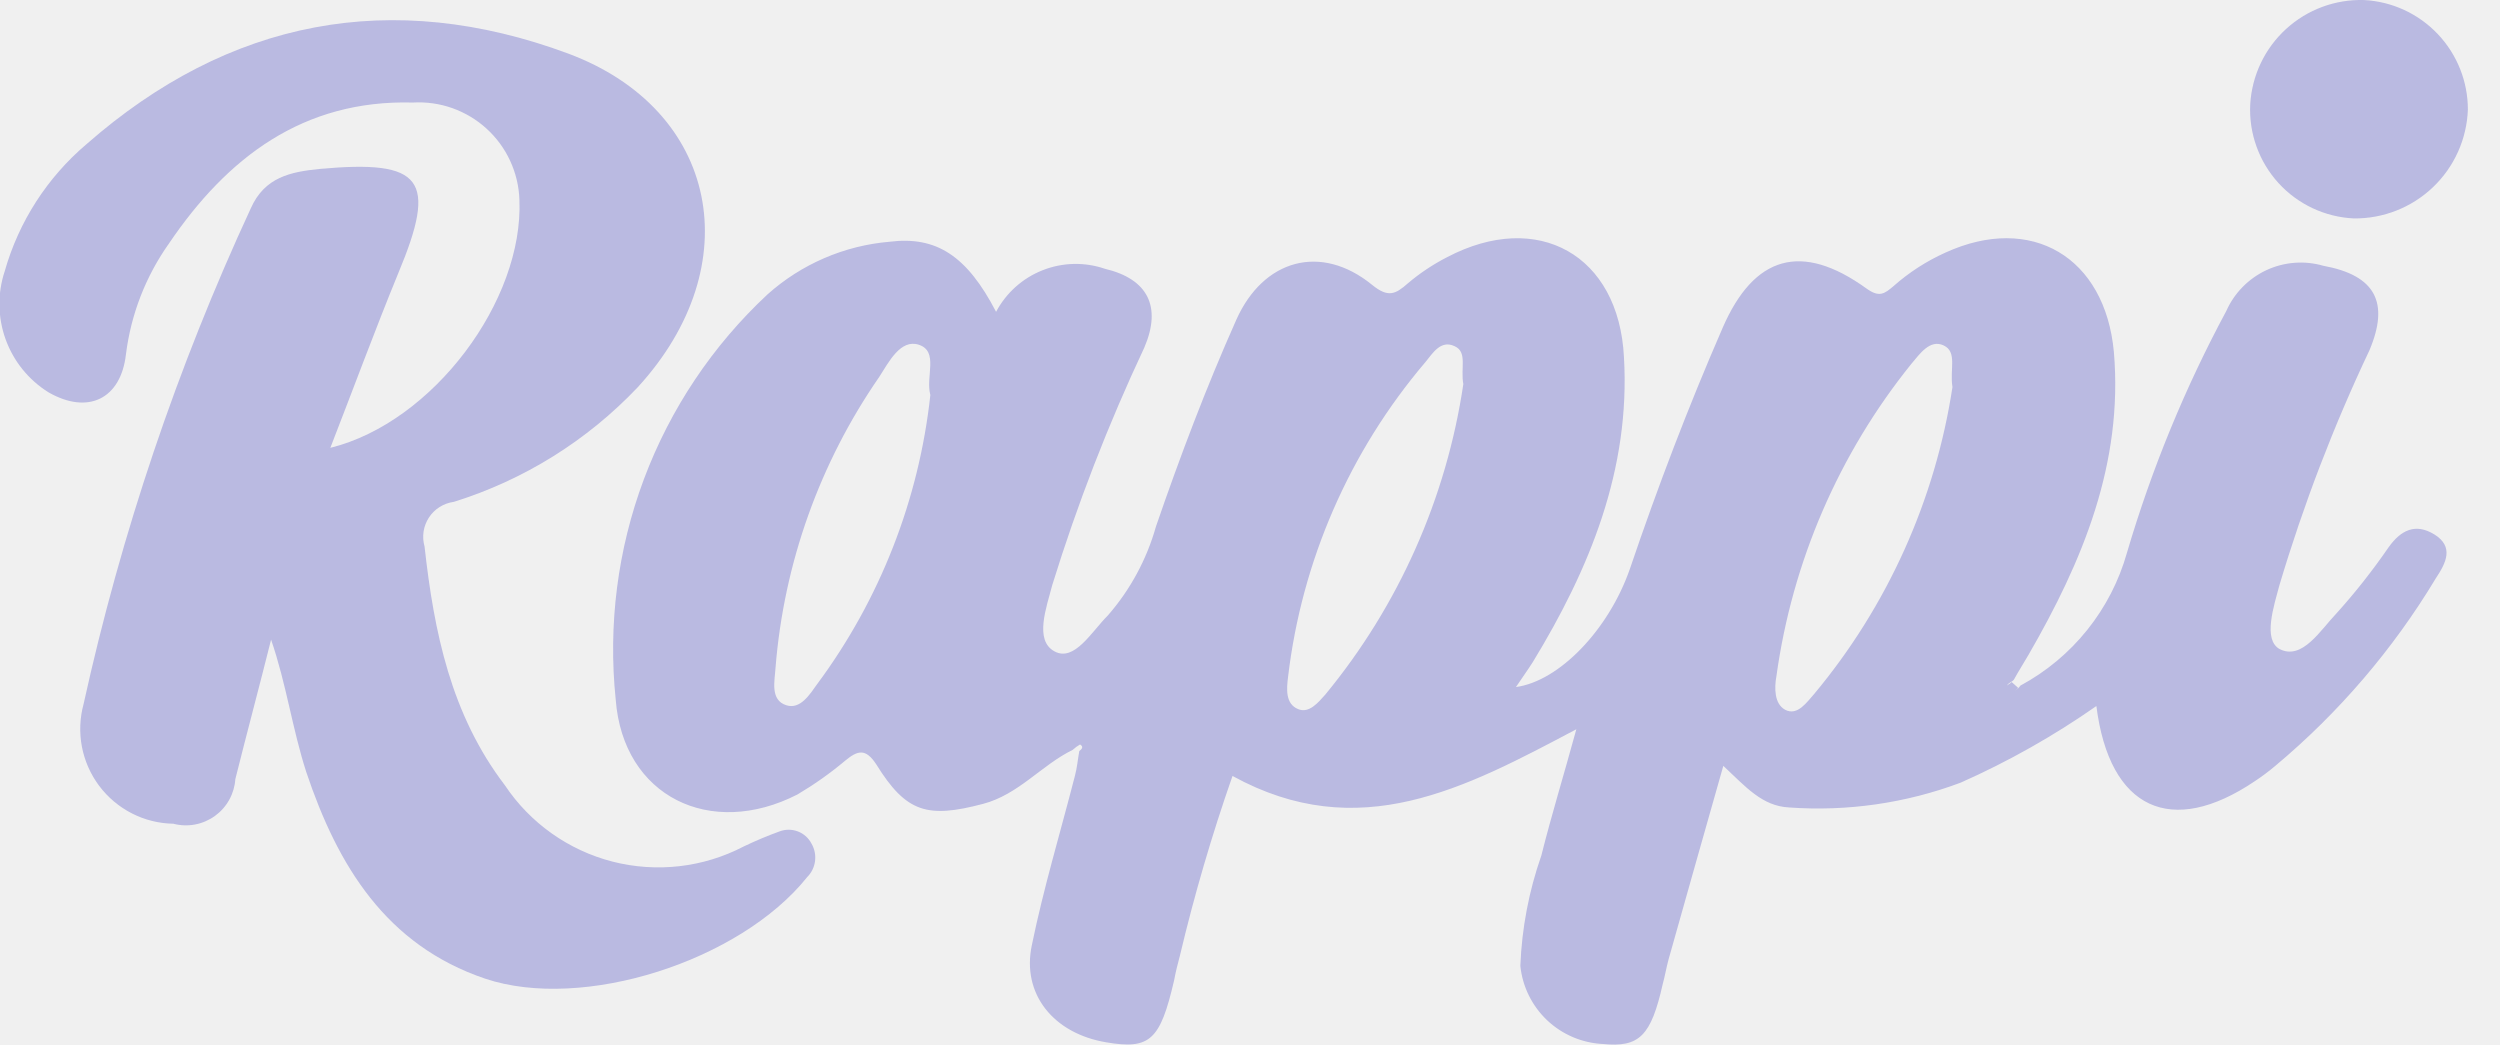
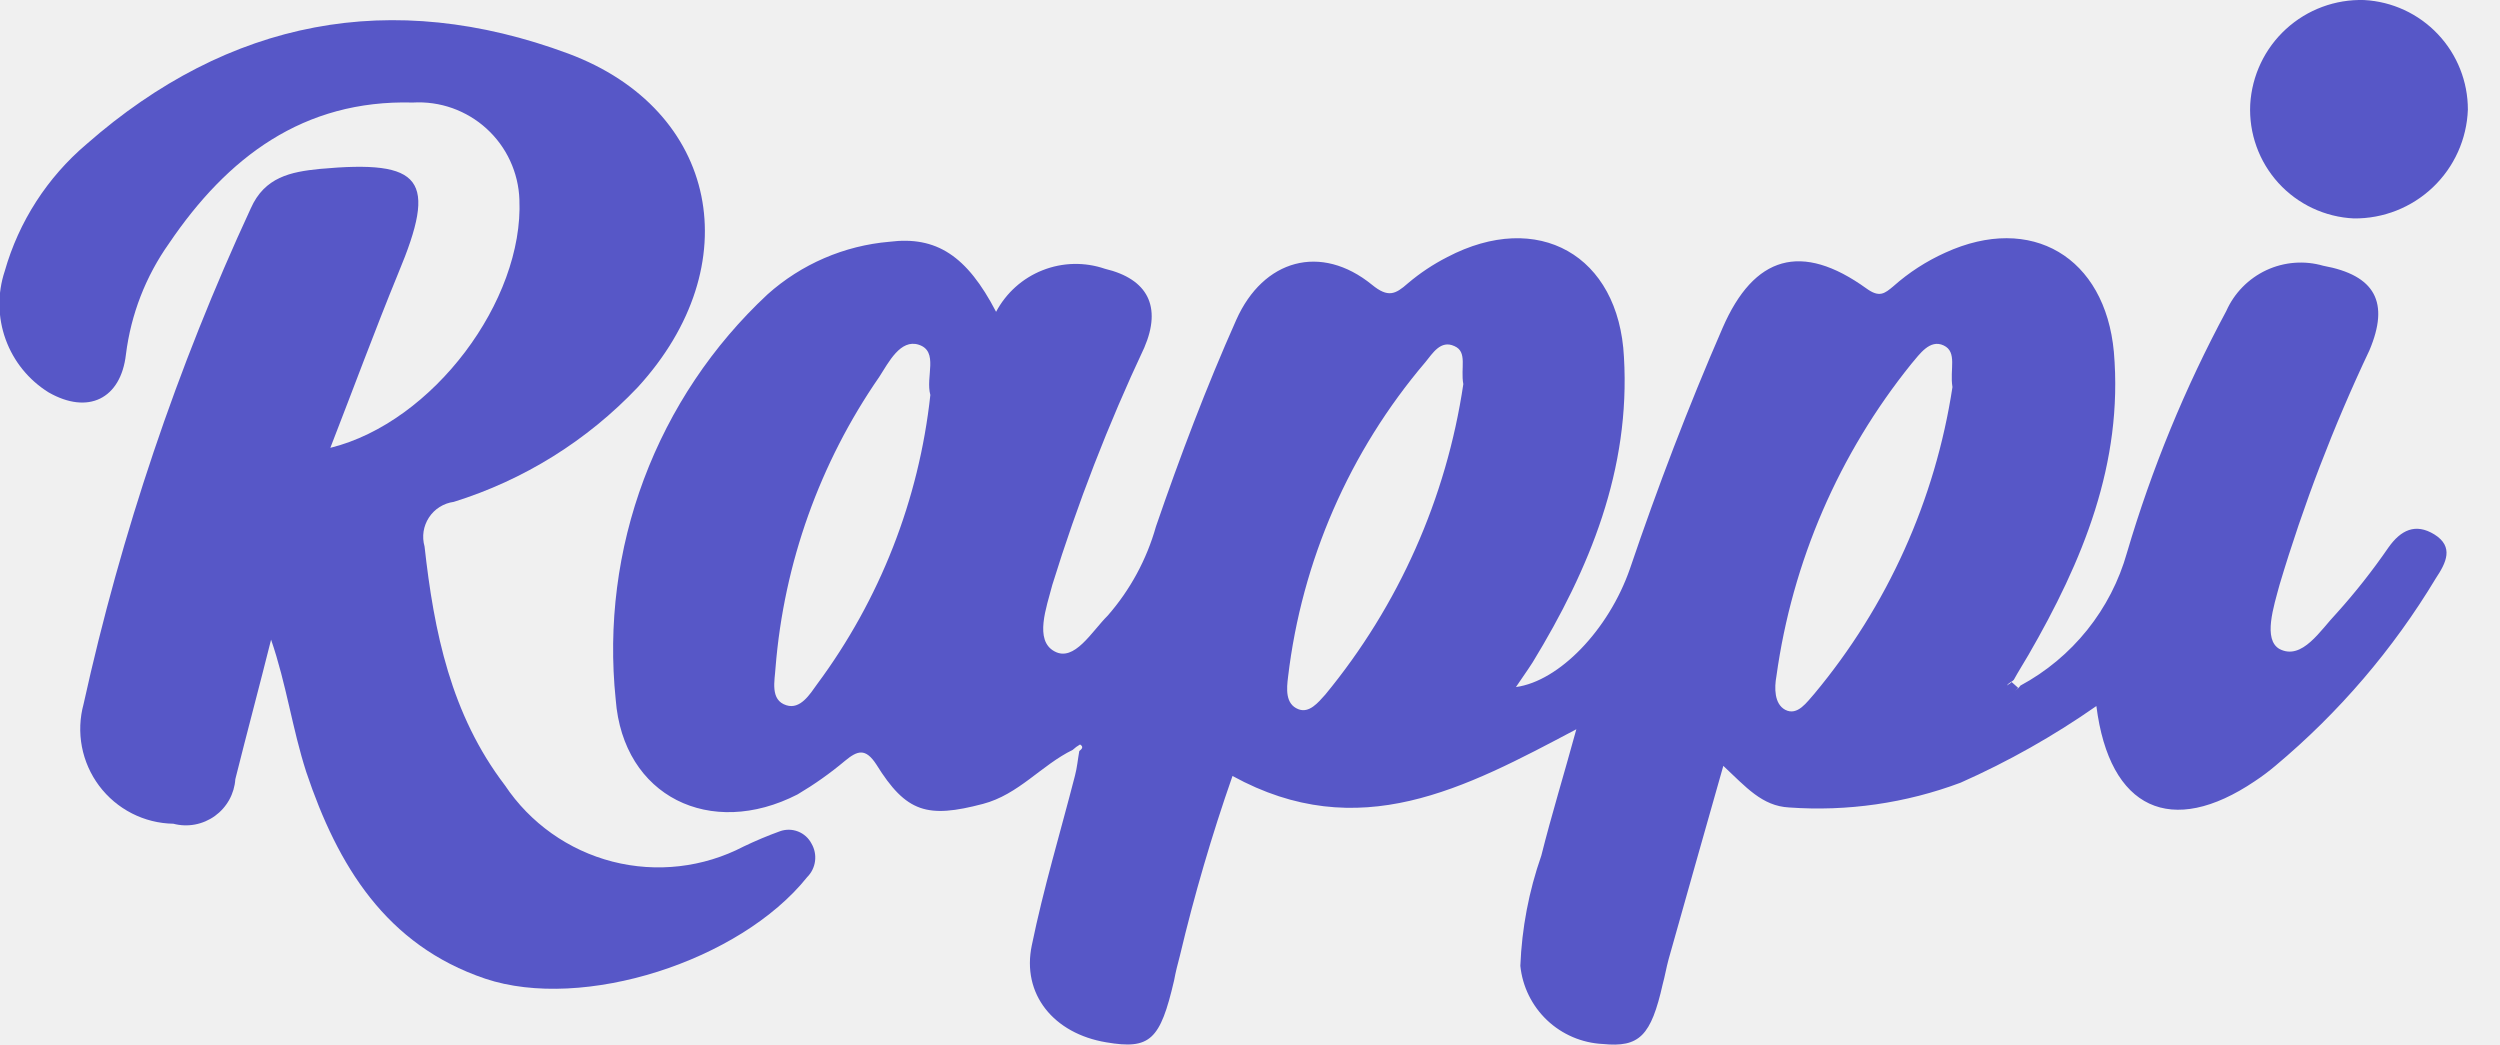
<svg xmlns="http://www.w3.org/2000/svg" width="67" height="28" viewBox="0 0 67 28" fill="none">
  <g clip-path="url(#clip0_9_2)">
-     <path d="M28.748 20.097C27.907 20.508 27.301 21.293 26.342 21.545C24.855 21.936 24.288 21.78 23.486 20.488C23.193 20.038 22.978 20.116 22.645 20.391C22.247 20.725 21.821 21.026 21.373 21.291C19.044 22.486 16.697 21.349 16.501 18.747C16.293 16.745 16.552 14.723 17.258 12.838C17.965 10.954 19.099 9.259 20.571 7.888C21.479 7.077 22.626 6.582 23.839 6.479C25.092 6.322 25.913 6.851 26.695 8.357C26.964 7.849 27.406 7.454 27.94 7.243C28.474 7.031 29.067 7.017 29.611 7.203C30.765 7.477 31.138 8.22 30.667 9.316C29.699 11.376 28.875 13.501 28.202 15.675C28.045 16.281 27.713 17.162 28.26 17.456C28.792 17.749 29.257 16.924 29.688 16.497C30.291 15.807 30.732 14.991 30.98 14.11C31.626 12.231 32.33 10.372 33.132 8.572C33.856 6.949 35.401 6.518 36.771 7.633C37.201 7.985 37.397 7.888 37.73 7.594C38.054 7.319 38.409 7.083 38.787 6.89C41.213 5.618 43.385 6.832 43.522 9.571C43.698 12.584 42.602 15.245 41.076 17.749C40.939 17.964 40.783 18.18 40.627 18.413C41.781 18.257 43.111 16.886 43.682 15.244C44.425 13.052 45.247 10.9 46.166 8.787C47.008 6.85 48.28 6.478 50.019 7.73C50.37 7.985 50.508 7.867 50.742 7.672C51.157 7.303 51.626 7 52.132 6.772C54.441 5.715 56.417 6.889 56.652 9.432C56.906 12.426 55.81 15.048 54.362 17.553C54.225 17.788 54.089 18.002 53.971 18.217C53.913 18.295 53.697 18.334 53.834 18.471C53.932 18.569 54.069 18.491 54.147 18.374C54.838 18.002 55.446 17.495 55.937 16.883C56.428 16.271 56.79 15.567 57.003 14.812C57.664 12.568 58.556 10.397 59.664 8.336C59.878 7.853 60.26 7.465 60.738 7.241C61.216 7.018 61.759 6.976 62.266 7.123C63.655 7.377 64.047 8.101 63.499 9.392C62.539 11.421 61.734 13.521 61.092 15.672C60.935 16.259 60.643 17.14 61.092 17.394C61.699 17.707 62.188 16.885 62.62 16.436C63.121 15.88 63.585 15.291 64.009 14.675C64.341 14.205 64.733 14.011 65.242 14.323C65.773 14.655 65.555 15.086 65.281 15.497C64.136 17.401 62.681 19.101 60.977 20.526C60.802 20.673 60.619 20.811 60.429 20.936C58.198 22.443 56.535 21.7 56.183 18.922C55.039 19.722 53.82 20.41 52.544 20.976C51.077 21.526 49.508 21.752 47.946 21.64C47.222 21.601 46.791 21.092 46.185 20.525C45.676 22.325 45.189 24.027 44.718 25.71C44.659 25.925 44.62 26.16 44.561 26.374C44.248 27.764 43.935 28.076 42.956 27.979C42.398 27.952 41.868 27.726 41.462 27.342C41.057 26.958 40.802 26.441 40.745 25.885C40.785 24.878 40.974 23.883 41.307 22.932C41.582 21.836 41.914 20.76 42.246 19.544C39.253 21.129 36.416 22.655 33.031 20.796C32.479 22.375 32.008 23.982 31.622 25.61C31.564 25.825 31.505 26.059 31.466 26.274C31.094 27.878 30.82 28.134 29.646 27.934C28.237 27.699 27.376 26.643 27.653 25.332C27.966 23.804 28.416 22.319 28.808 20.792C28.866 20.577 28.886 20.343 28.925 20.128C29.004 20.069 29.043 20.011 28.945 19.952C28.874 19.993 28.808 20.041 28.748 20.097ZM39.217 10.295C39.138 9.864 39.334 9.431 38.981 9.277C38.609 9.101 38.394 9.472 38.199 9.707C36.168 12.095 34.888 15.03 34.52 18.142C34.481 18.456 34.442 18.866 34.794 19.006C35.087 19.123 35.325 18.83 35.518 18.615C37.484 16.229 38.763 13.352 39.217 10.295ZM52.326 10.373C52.248 9.903 52.463 9.434 52.091 9.258C51.72 9.082 51.446 9.493 51.228 9.747C49.283 12.158 48.032 15.053 47.608 18.122C47.55 18.435 47.55 18.865 47.843 19.022C48.175 19.198 48.431 18.807 48.626 18.591C50.585 16.24 51.865 13.398 52.326 10.373ZM24.934 10.588C24.797 10.099 25.168 9.414 24.621 9.238C24.131 9.082 23.818 9.707 23.564 10.101C21.969 12.406 21.011 15.091 20.785 17.884C20.765 18.236 20.628 18.765 21.078 18.902C21.45 19.019 21.704 18.608 21.9 18.334C23.581 16.068 24.628 13.394 24.933 10.588H24.934Z" fill="#BABAE1" />
-     <path d="M7.265 17.143C6.952 18.395 6.62 19.628 6.307 20.881C6.294 21.076 6.238 21.265 6.143 21.436C6.048 21.607 5.916 21.755 5.758 21.869C5.599 21.983 5.417 22.061 5.225 22.097C5.033 22.133 4.836 22.126 4.647 22.076C4.26 22.07 3.879 21.975 3.535 21.799C3.19 21.623 2.89 21.37 2.658 21.061C2.426 20.751 2.268 20.393 2.195 20.013C2.123 19.633 2.138 19.241 2.24 18.868C3.249 14.291 4.751 9.837 6.721 5.584C7.093 4.743 7.797 4.606 8.56 4.528C11.338 4.273 11.729 4.801 10.672 7.326C10.046 8.853 9.477 10.398 8.853 12.002C11.612 11.317 14.038 8.05 13.92 5.35C13.908 4.99 13.823 4.637 13.672 4.31C13.521 3.983 13.306 3.69 13.04 3.448C12.774 3.205 12.462 3.019 12.123 2.898C11.784 2.778 11.424 2.727 11.064 2.748C8.129 2.669 6.094 4.215 4.53 6.523C3.905 7.404 3.509 8.426 3.375 9.498C3.238 10.693 2.358 11.121 1.301 10.515C0.769 10.184 0.364 9.684 0.151 9.095C-0.062 8.506 -0.071 7.862 0.127 7.267C0.504 5.94 1.267 4.755 2.319 3.863C6.134 0.517 10.497 -0.321 15.232 1.437C19.263 2.943 20.084 7.111 17.092 10.378C15.738 11.807 14.04 12.865 12.161 13.45C12.027 13.468 11.898 13.515 11.783 13.587C11.668 13.659 11.57 13.755 11.496 13.869C11.422 13.982 11.373 14.11 11.352 14.244C11.332 14.378 11.341 14.515 11.378 14.646C11.632 16.935 12.083 19.146 13.53 21.044C14.207 22.058 15.234 22.787 16.415 23.091C17.596 23.394 18.847 23.25 19.928 22.687C20.247 22.534 20.574 22.396 20.907 22.276C21.063 22.221 21.235 22.224 21.39 22.285C21.544 22.346 21.672 22.461 21.748 22.608C21.831 22.75 21.864 22.915 21.843 23.078C21.822 23.241 21.747 23.392 21.631 23.508C19.831 25.758 15.624 27.108 13.002 26.228C10.341 25.328 9.049 23.195 8.208 20.691C7.833 19.53 7.676 18.336 7.265 17.143Z" fill="#BABAE1" />
-     <path d="M66.139 2.938C66.11 3.727 65.775 4.472 65.204 5.017C64.633 5.561 63.873 5.862 63.084 5.854C62.701 5.836 62.325 5.743 61.978 5.58C61.63 5.417 61.319 5.187 61.061 4.903C60.803 4.619 60.603 4.287 60.474 3.926C60.344 3.565 60.287 3.182 60.306 2.799C60.35 2.026 60.694 1.301 61.264 0.779C61.835 0.256 62.587 -0.023 63.361 0.001C64.112 0.042 64.819 0.369 65.335 0.916C65.852 1.462 66.14 2.186 66.139 2.938Z" fill="#BABAE1" />
-     <path d="M54.087 18.435C54.008 18.552 53.852 18.611 53.774 18.532C53.637 18.395 53.852 18.356 53.911 18.278C53.95 18.317 54.026 18.375 54.087 18.435Z" fill="#BABAE1" />
+     <path d="M28.748 20.097C27.907 20.508 27.301 21.293 26.342 21.545C24.855 21.936 24.288 21.78 23.486 20.488C23.193 20.038 22.978 20.116 22.645 20.391C22.247 20.725 21.821 21.026 21.373 21.291C19.044 22.486 16.697 21.349 16.501 18.747C16.293 16.745 16.552 14.723 17.258 12.838C17.965 10.954 19.099 9.259 20.571 7.888C21.479 7.077 22.626 6.582 23.839 6.479C25.092 6.322 25.913 6.851 26.695 8.357C26.964 7.849 27.406 7.454 27.94 7.243C28.474 7.031 29.067 7.017 29.611 7.203C30.765 7.477 31.138 8.22 30.667 9.316C29.699 11.376 28.875 13.501 28.202 15.675C28.045 16.281 27.713 17.162 28.26 17.456C28.792 17.749 29.257 16.924 29.688 16.497C30.291 15.807 30.732 14.991 30.98 14.11C31.626 12.231 32.33 10.372 33.132 8.572C33.856 6.949 35.401 6.518 36.771 7.633C37.201 7.985 37.397 7.888 37.73 7.594C38.054 7.319 38.409 7.083 38.787 6.89C41.213 5.618 43.385 6.832 43.522 9.571C43.698 12.584 42.602 15.245 41.076 17.749C40.939 17.964 40.783 18.18 40.627 18.413C41.781 18.257 43.111 16.886 43.682 15.244C44.425 13.052 45.247 10.9 46.166 8.787C47.008 6.85 48.28 6.478 50.019 7.73C50.37 7.985 50.508 7.867 50.742 7.672C51.157 7.303 51.626 7 52.132 6.772C54.441 5.715 56.417 6.889 56.652 9.432C56.906 12.426 55.81 15.048 54.362 17.553C54.225 17.788 54.089 18.002 53.971 18.217C53.913 18.295 53.697 18.334 53.834 18.471C53.932 18.569 54.069 18.491 54.147 18.374C54.838 18.002 55.446 17.495 55.937 16.883C56.428 16.271 56.79 15.567 57.003 14.812C57.664 12.568 58.556 10.397 59.664 8.336C59.878 7.853 60.26 7.465 60.738 7.241C61.216 7.018 61.759 6.976 62.266 7.123C63.655 7.377 64.047 8.101 63.499 9.392C62.539 11.421 61.734 13.521 61.092 15.672C60.935 16.259 60.643 17.14 61.092 17.394C61.699 17.707 62.188 16.885 62.62 16.436C63.121 15.88 63.585 15.291 64.009 14.675C64.341 14.205 64.733 14.011 65.242 14.323C65.773 14.655 65.555 15.086 65.281 15.497C64.136 17.401 62.681 19.101 60.977 20.526C60.802 20.673 60.619 20.811 60.429 20.936C58.198 22.443 56.535 21.7 56.183 18.922C55.039 19.722 53.82 20.41 52.544 20.976C51.077 21.526 49.508 21.752 47.946 21.64C47.222 21.601 46.791 21.092 46.185 20.525C45.676 22.325 45.189 24.027 44.718 25.71C44.659 25.925 44.62 26.16 44.561 26.374C44.248 27.764 43.935 28.076 42.956 27.979C42.398 27.952 41.868 27.726 41.462 27.342C41.057 26.958 40.802 26.441 40.745 25.885C40.785 24.878 40.974 23.883 41.307 22.932C41.582 21.836 41.914 20.76 42.246 19.544C39.253 21.129 36.416 22.655 33.031 20.796C32.479 22.375 32.008 23.982 31.622 25.61C31.564 25.825 31.505 26.059 31.466 26.274C31.094 27.878 30.82 28.134 29.646 27.934C28.237 27.699 27.376 26.643 27.653 25.332C27.966 23.804 28.416 22.319 28.808 20.792C28.866 20.577 28.886 20.343 28.925 20.128C29.004 20.069 29.043 20.011 28.945 19.952C28.874 19.993 28.808 20.041 28.748 20.097ZM39.217 10.295C39.138 9.864 39.334 9.431 38.981 9.277C38.609 9.101 38.394 9.472 38.199 9.707C36.168 12.095 34.888 15.03 34.52 18.142C34.481 18.456 34.442 18.866 34.794 19.006C35.087 19.123 35.325 18.83 35.518 18.615C37.484 16.229 38.763 13.352 39.217 10.295ZM52.326 10.373C52.248 9.903 52.463 9.434 52.091 9.258C51.72 9.082 51.446 9.493 51.228 9.747C49.283 12.158 48.032 15.053 47.608 18.122C47.55 18.435 47.55 18.865 47.843 19.022C48.175 19.198 48.431 18.807 48.626 18.591C50.585 16.24 51.865 13.398 52.326 10.373ZM24.934 10.588C24.797 10.099 25.168 9.414 24.621 9.238C24.131 9.082 23.818 9.707 23.564 10.101C21.969 12.406 21.011 15.091 20.785 17.884C20.765 18.236 20.628 18.765 21.078 18.902C21.45 19.019 21.704 18.608 21.9 18.334C23.581 16.068 24.628 13.394 24.933 10.588H24.934Z" fill="#5757C7" />
+     <path d="M7.265 17.143C6.952 18.395 6.62 19.628 6.307 20.881C6.294 21.076 6.238 21.265 6.143 21.436C6.048 21.607 5.916 21.755 5.758 21.869C5.599 21.983 5.417 22.061 5.225 22.097C5.033 22.133 4.836 22.126 4.647 22.076C4.26 22.07 3.879 21.975 3.535 21.799C3.19 21.623 2.89 21.37 2.658 21.061C2.426 20.751 2.268 20.393 2.195 20.013C2.123 19.633 2.138 19.241 2.24 18.868C3.249 14.291 4.751 9.837 6.721 5.584C7.093 4.743 7.797 4.606 8.56 4.528C11.338 4.273 11.729 4.801 10.672 7.326C10.046 8.853 9.477 10.398 8.853 12.002C11.612 11.317 14.038 8.05 13.92 5.35C13.908 4.99 13.823 4.637 13.672 4.31C13.521 3.983 13.306 3.69 13.04 3.448C12.774 3.205 12.462 3.019 12.123 2.898C11.784 2.778 11.424 2.727 11.064 2.748C8.129 2.669 6.094 4.215 4.53 6.523C3.905 7.404 3.509 8.426 3.375 9.498C3.238 10.693 2.358 11.121 1.301 10.515C0.769 10.184 0.364 9.684 0.151 9.095C-0.062 8.506 -0.071 7.862 0.127 7.267C0.504 5.94 1.267 4.755 2.319 3.863C6.134 0.517 10.497 -0.321 15.232 1.437C19.263 2.943 20.084 7.111 17.092 10.378C15.738 11.807 14.04 12.865 12.161 13.45C12.027 13.468 11.898 13.515 11.783 13.587C11.668 13.659 11.57 13.755 11.496 13.869C11.422 13.982 11.373 14.11 11.352 14.244C11.332 14.378 11.341 14.515 11.378 14.646C11.632 16.935 12.083 19.146 13.53 21.044C14.207 22.058 15.234 22.787 16.415 23.091C17.596 23.394 18.847 23.25 19.928 22.687C20.247 22.534 20.574 22.396 20.907 22.276C21.063 22.221 21.235 22.224 21.39 22.285C21.544 22.346 21.672 22.461 21.748 22.608C21.831 22.75 21.864 22.915 21.843 23.078C21.822 23.241 21.747 23.392 21.631 23.508C19.831 25.758 15.624 27.108 13.002 26.228C10.341 25.328 9.049 23.195 8.208 20.691C7.833 19.53 7.676 18.336 7.265 17.143Z" fill="#5757C7" />
+     <path d="M66.139 2.938C66.11 3.727 65.775 4.472 65.204 5.017C64.633 5.561 63.873 5.862 63.084 5.854C62.701 5.836 62.325 5.743 61.978 5.58C61.63 5.417 61.319 5.187 61.061 4.903C60.803 4.619 60.603 4.287 60.474 3.926C60.344 3.565 60.287 3.182 60.306 2.799C60.35 2.026 60.694 1.301 61.264 0.779C61.835 0.256 62.587 -0.023 63.361 0.001C64.112 0.042 64.819 0.369 65.335 0.916C65.852 1.462 66.14 2.186 66.139 2.938Z" fill="#5757C7" />
+     <path d="M54.087 18.435C54.008 18.552 53.852 18.611 53.774 18.532C53.637 18.395 53.852 18.356 53.911 18.278C53.95 18.317 54.026 18.375 54.087 18.435Z" fill="#5757C7" />
  </g>
  <defs>
    <clipPath id="clip0_9_2">
      <rect width="66.141" height="28" fill="white" />
    </clipPath>
  </defs>
</svg>
